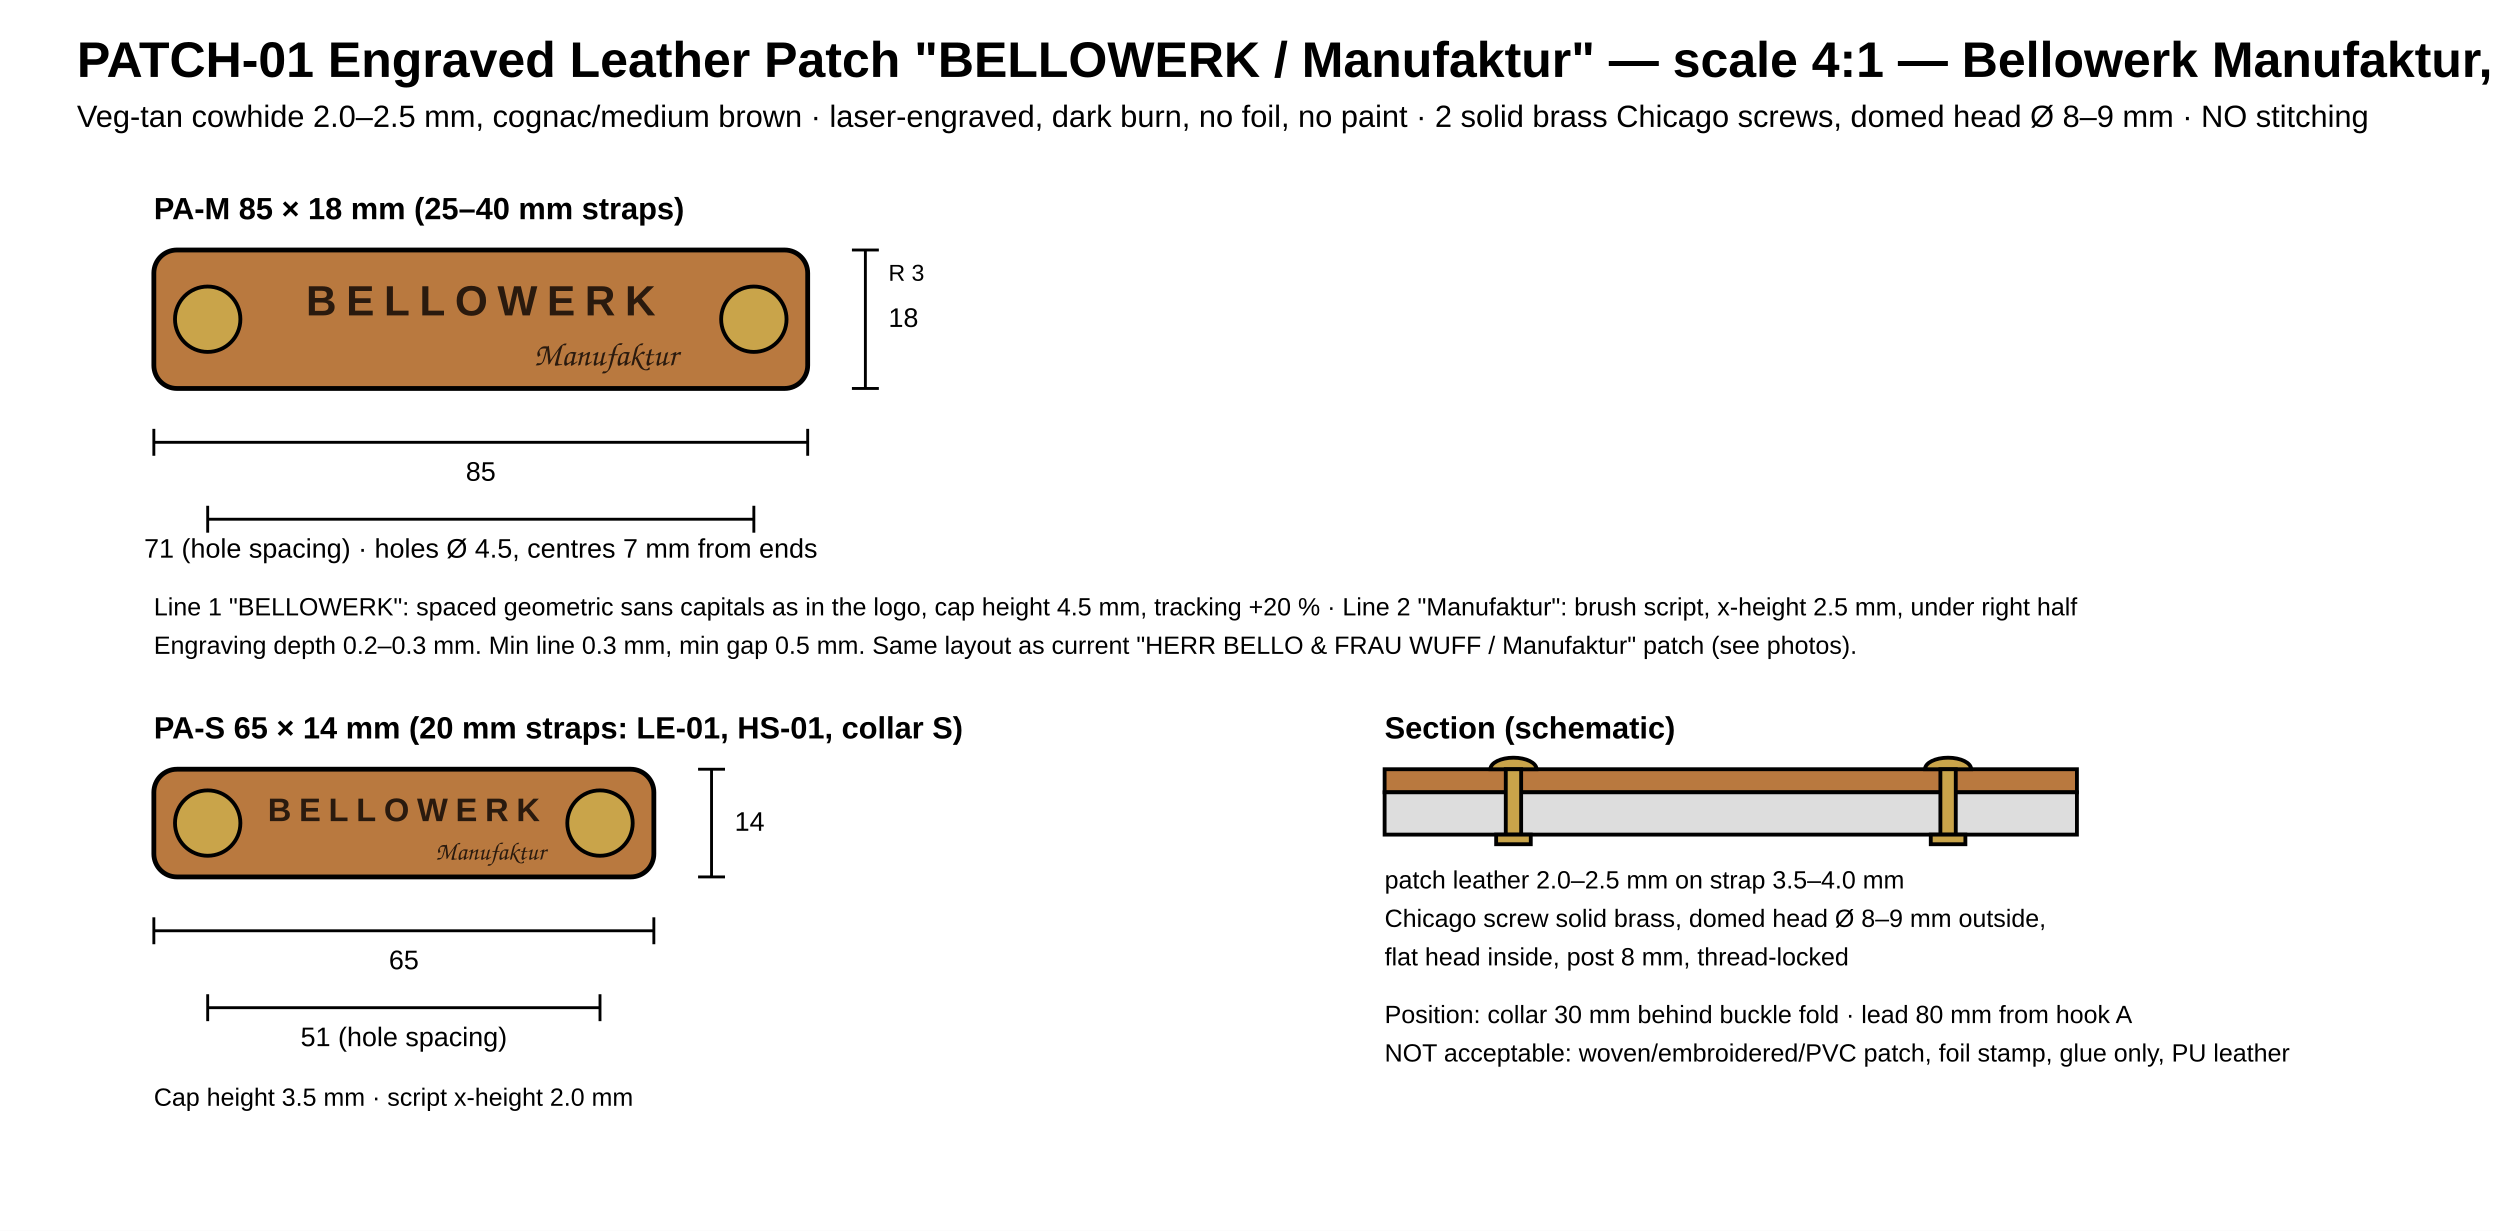
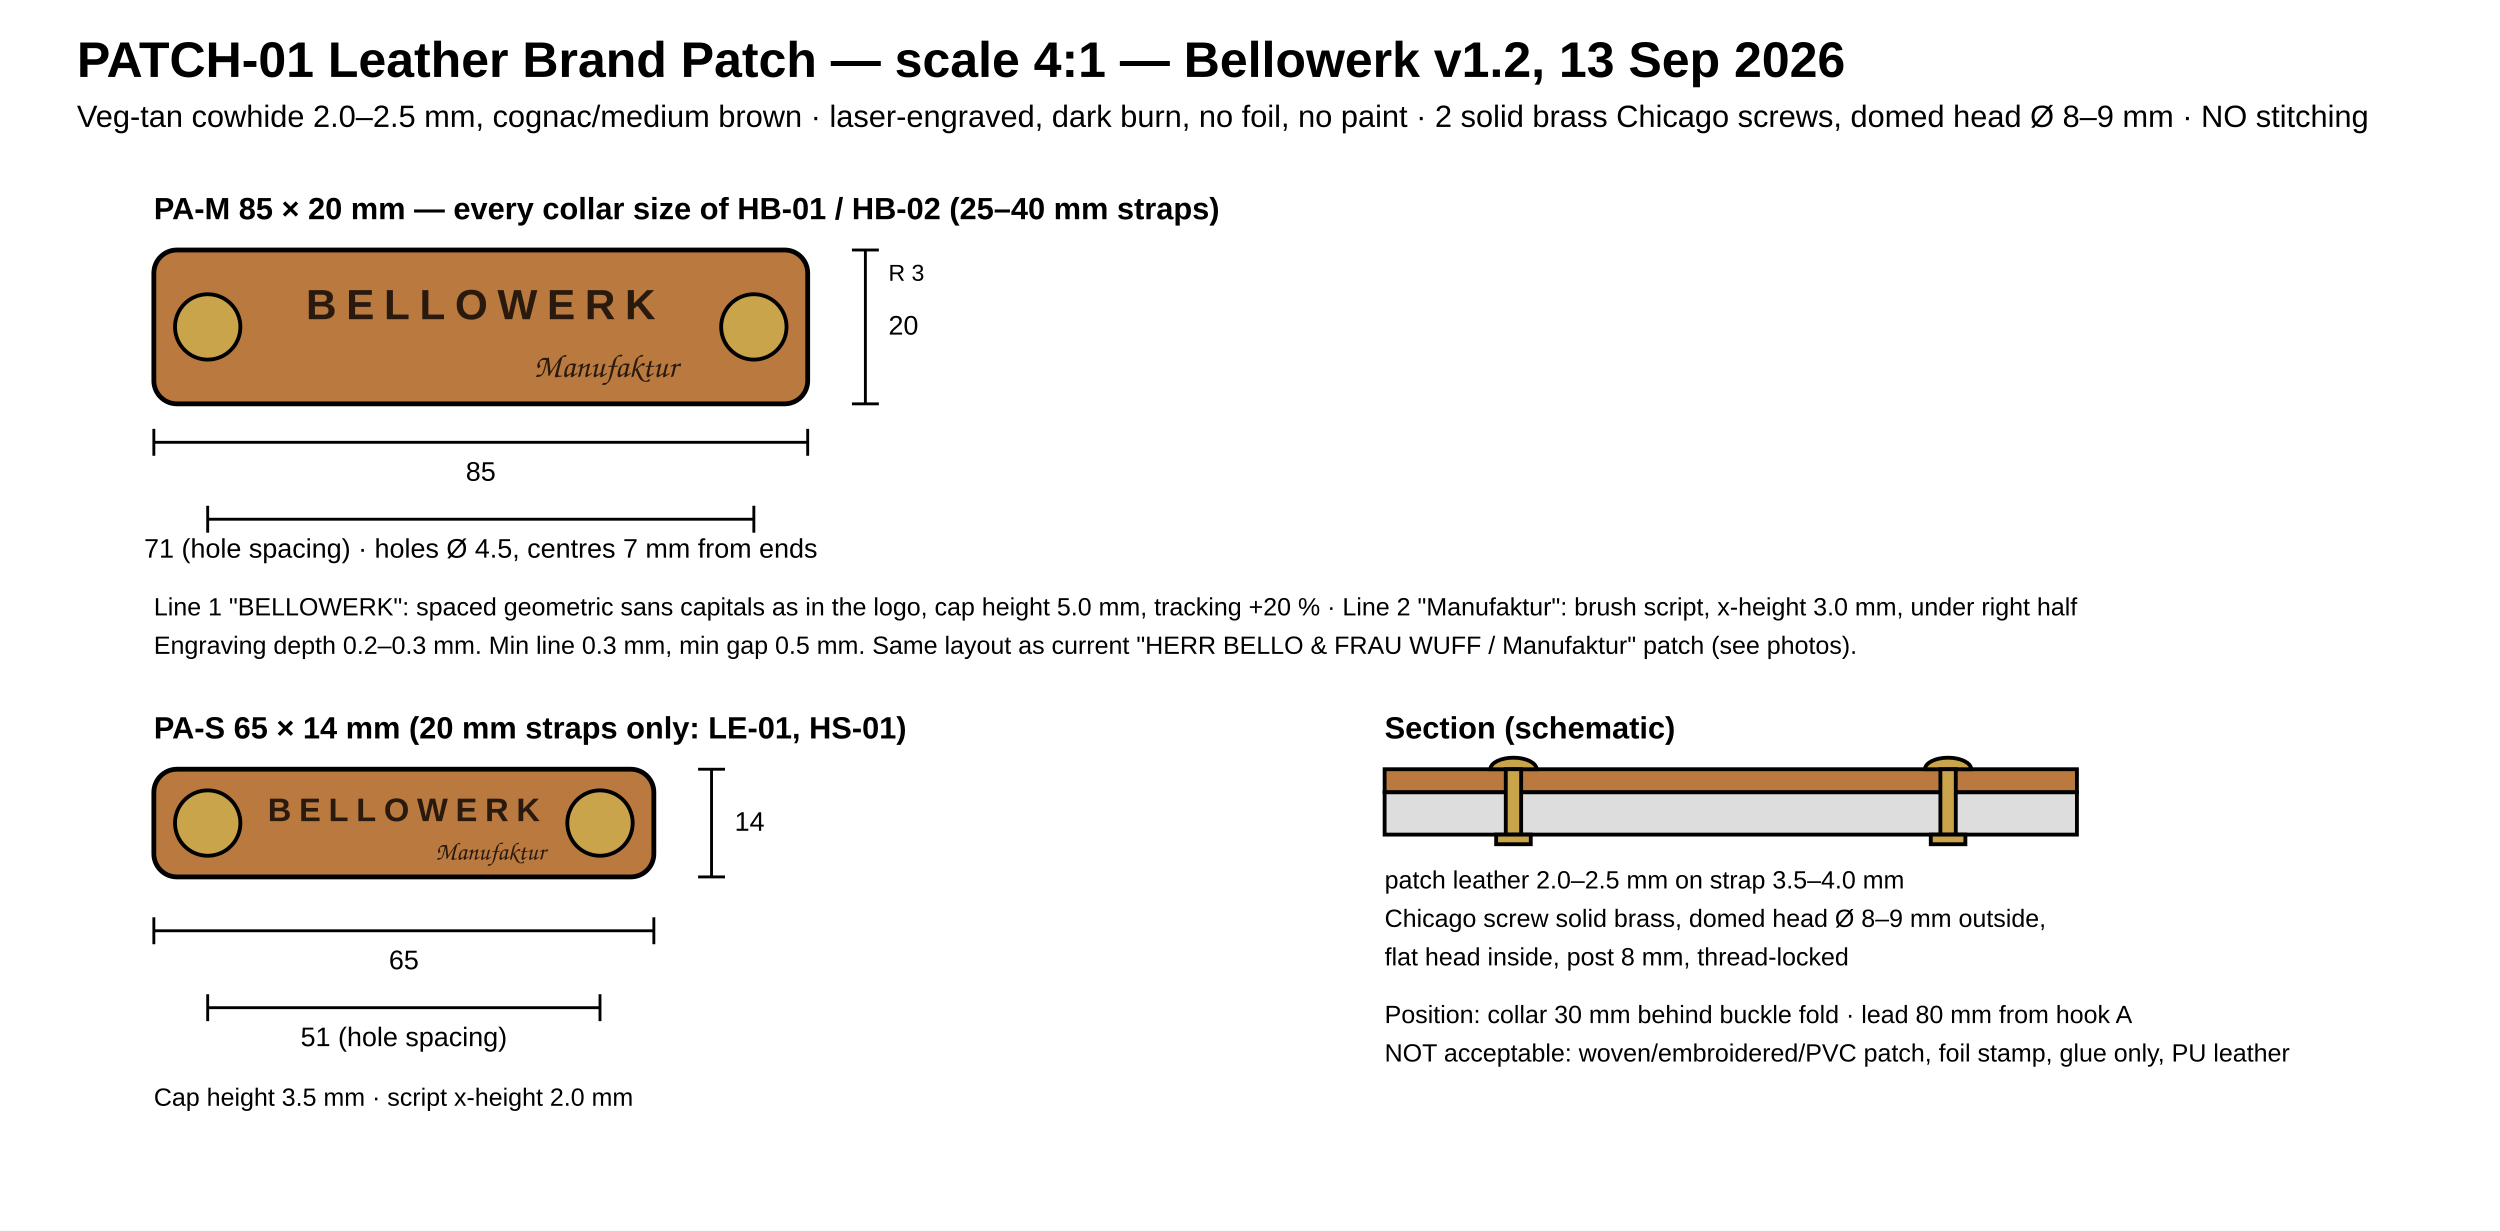
<svg xmlns="http://www.w3.org/2000/svg" width="1300" height="640" viewBox="0 0 1300 640" font-family="Arial, Helvetica, sans-serif" font-size="16" fill="none" stroke="#000" stroke-width="2">
  <rect x="0" y="0" width="1300" height="640" fill="#fff" stroke="none" />
-   <text x="40" y="40" font-size="26" font-weight="bold" fill="#000" stroke="none">PATCH-01 Engraved Leather Patch "BELLOWERK / Manufaktur" — scale 4:1 — Bellowerk Manufaktur, v1.1, 9 Sep 2026</text>
+   <text x="40" y="40" font-size="26" font-weight="bold" fill="#000" stroke="none">PATCH-01 Leather Brand Patch — scale 4:1 — Bellowerk v1.2, 13 Sep 2026</text>
  <text x="40" y="66" fill="#000" stroke="none">Veg-tan cowhide 2.0–2.5 mm, cognac/medium brown · laser-engraved, dark burn, no foil, no paint · 2 solid brass Chicago screws, domed head Ø 8–9 mm · NO stitching</text>
  <g transform="translate(80,130)">
-     <text x="0" y="-16" fill="#000" stroke="none" font-weight="bold">PA-M 85 × 18 mm (25–40 mm straps)</text>
-     <rect x="0" y="0" width="340" height="72" rx="12" fill="#b9793f" stroke="#000" stroke-width="2.5" />
-     <circle cx="28" cy="36" r="17" fill="#c9a44a" stroke="#000" />
-     <circle cx="312" cy="36" r="17" fill="#c9a44a" stroke="#000" />
-     <text x="170" y="34" text-anchor="middle" fill="#2a1a0e" stroke="none" font-size="22" font-weight="600" letter-spacing="5" font-family="Futura, 'Century Gothic', 'Josefin Sans', Arial, sans-serif">BELLOWERK</text>
-     <text x="235" y="60" text-anchor="middle" fill="#2a1a0e" stroke="none" font-size="17" font-style="italic" font-family="'Brush Script MT', 'Segoe Script', cursive">Manufaktur</text>
+     <text x="0" y="-16" fill="#000" stroke="none" font-weight="bold">PA-M 85 × 20 mm — every collar size of HB-01 / HB-02 (25–40 mm straps)</text>
+     <rect x="0" y="0" width="340" height="80" rx="12" fill="#b9793f" stroke="#000" stroke-width="2.5" />
+     <circle cx="28" cy="40" r="17" fill="#c9a44a" stroke="#000" />
+     <circle cx="312" cy="40" r="17" fill="#c9a44a" stroke="#000" />
+     <text x="170" y="36" text-anchor="middle" fill="#2a1a0e" stroke="none" font-size="22" font-weight="600" letter-spacing="5" font-family="Futura, 'Century Gothic', 'Josefin Sans', Arial, sans-serif">BELLOWERK</text>
+     <text x="235" y="66" text-anchor="middle" fill="#2a1a0e" stroke="none" font-size="17" font-style="italic" font-family="'Brush Script MT', 'Segoe Script', cursive">Manufaktur</text>
    <g stroke-width="1.5">
      <line x1="0" y1="100" x2="340" y2="100" />
      <line x1="0" y1="93" x2="0" y2="107" />
      <line x1="340" y1="93" x2="340" y2="107" />
      <text x="170" y="120" text-anchor="middle" fill="#000" stroke="none" font-size="14">85</text>
      <line x1="28" y1="140" x2="312" y2="140" />
      <line x1="28" y1="133" x2="28" y2="147" />
      <line x1="312" y1="133" x2="312" y2="147" />
      <text x="170" y="160" text-anchor="middle" fill="#000" stroke="none" font-size="14">71 (hole spacing) · holes Ø 4.5, centres 7 mm from ends</text>
-       <line x1="370" y1="0" x2="370" y2="72" />
+       <line x1="370" y1="0" x2="370" y2="80" />
      <line x1="363" y1="0" x2="377" y2="0" />
-       <line x1="363" y1="72" x2="377" y2="72" />
-       <text x="382" y="40" fill="#000" stroke="none" font-size="14">18</text>
+       <line x1="363" y1="80" x2="377" y2="80" />
+       <text x="382" y="44" fill="#000" stroke="none" font-size="14">20</text>
      <text x="382" y="16" fill="#000" stroke="none" font-size="12">R 3</text>
    </g>
-     <text x="0" y="190" fill="#000" stroke="none" font-size="13">Line 1 "BELLOWERK": spaced geometric sans capitals as in the logo, cap height 4.5 mm, tracking +20 % · Line 2 "Manufaktur": brush script, x-height 2.5 mm, under right half</text>
+     <text x="0" y="190" fill="#000" stroke="none" font-size="13">Line 1 "BELLOWERK": spaced geometric sans capitals as in the logo, cap height 5.0 mm, tracking +20 % · Line 2 "Manufaktur": brush script, x-height 3.0 mm, under right half</text>
    <text x="0" y="210" fill="#000" stroke="none" font-size="13">Engraving depth 0.2–0.3 mm. Min line 0.3 mm, min gap 0.5 mm. Same layout as current "HERR BELLO &amp; FRAU WUFF / Manufaktur" patch (see photos).</text>
  </g>
  <g transform="translate(80,400)">
-     <text x="0" y="-16" fill="#000" stroke="none" font-weight="bold">PA-S 65 × 14 mm (20 mm straps: LE-01, HS-01, collar S)</text>
+     <text x="0" y="-16" fill="#000" stroke="none" font-weight="bold">PA-S 65 × 14 mm (20 mm straps only: LE-01, HS-01)</text>
    <rect x="0" y="0" width="260" height="56" rx="12" fill="#b9793f" stroke="#000" stroke-width="2.5" />
    <circle cx="28" cy="28" r="17" fill="#c9a44a" stroke="#000" />
    <circle cx="232" cy="28" r="17" fill="#c9a44a" stroke="#000" />
    <text x="130" y="27" text-anchor="middle" fill="#2a1a0e" stroke="none" font-size="17" font-weight="600" letter-spacing="4" font-family="Futura, 'Century Gothic', 'Josefin Sans', Arial, sans-serif">BELLOWERK</text>
    <text x="175" y="47" text-anchor="middle" fill="#2a1a0e" stroke="none" font-size="13" font-style="italic" font-family="'Brush Script MT', 'Segoe Script', cursive">Manufaktur</text>
    <g stroke-width="1.5">
      <line x1="0" y1="84" x2="260" y2="84" />
      <line x1="0" y1="77" x2="0" y2="91" />
      <line x1="260" y1="77" x2="260" y2="91" />
      <text x="130" y="104" text-anchor="middle" fill="#000" stroke="none" font-size="14">65</text>
      <line x1="28" y1="124" x2="232" y2="124" />
      <line x1="28" y1="117" x2="28" y2="131" />
      <line x1="232" y1="117" x2="232" y2="131" />
      <text x="130" y="144" text-anchor="middle" fill="#000" stroke="none" font-size="14">51 (hole spacing)</text>
      <line x1="290" y1="0" x2="290" y2="56" />
      <line x1="283" y1="0" x2="297" y2="0" />
      <line x1="283" y1="56" x2="297" y2="56" />
      <text x="302" y="32" fill="#000" stroke="none" font-size="14">14</text>
    </g>
    <text x="0" y="175" fill="#000" stroke="none" font-size="13">Cap height 3.5 mm · script x-height 2.0 mm</text>
  </g>
  <g transform="translate(720,400)">
    <text x="0" y="-16" fill="#000" stroke="none" font-weight="bold">Section (schematic)</text>
    <rect x="0" y="0" width="360" height="12" fill="#b9793f" stroke="#000" />
    <rect x="0" y="12" width="360" height="22" fill="#ddd" stroke="#000" />
    <path d="M 55 0 A 12 6 0 0 1 79 0 Z" fill="#c9a44a" stroke="#000" />
    <rect x="63" y="0" width="8" height="34" fill="#c9a44a" stroke="#000" />
    <rect x="58" y="34" width="18" height="5" fill="#c9a44a" stroke="#000" />
    <path d="M 281 0 A 12 6 0 0 1 305 0 Z" fill="#c9a44a" stroke="#000" />
    <rect x="289" y="0" width="8" height="34" fill="#c9a44a" stroke="#000" />
    <rect x="284" y="34" width="18" height="5" fill="#c9a44a" stroke="#000" />
    <text x="0" y="62" fill="#000" stroke="none" font-size="13">patch leather 2.0–2.5 mm on strap 3.5–4.0 mm</text>
    <text x="0" y="82" fill="#000" stroke="none" font-size="13">Chicago screw solid brass, domed head Ø 8–9 mm outside,</text>
    <text x="0" y="102" fill="#000" stroke="none" font-size="13">flat head inside, post 8 mm, thread-locked</text>
    <text x="0" y="132" fill="#000" stroke="none" font-size="13">Position: collar 30 mm behind buckle fold · lead 80 mm from hook A</text>
    <text x="0" y="152" fill="#000" stroke="none" font-size="13">NOT acceptable: woven/embroidered/PVC patch, foil stamp, glue only, PU leather</text>
  </g>
</svg>
